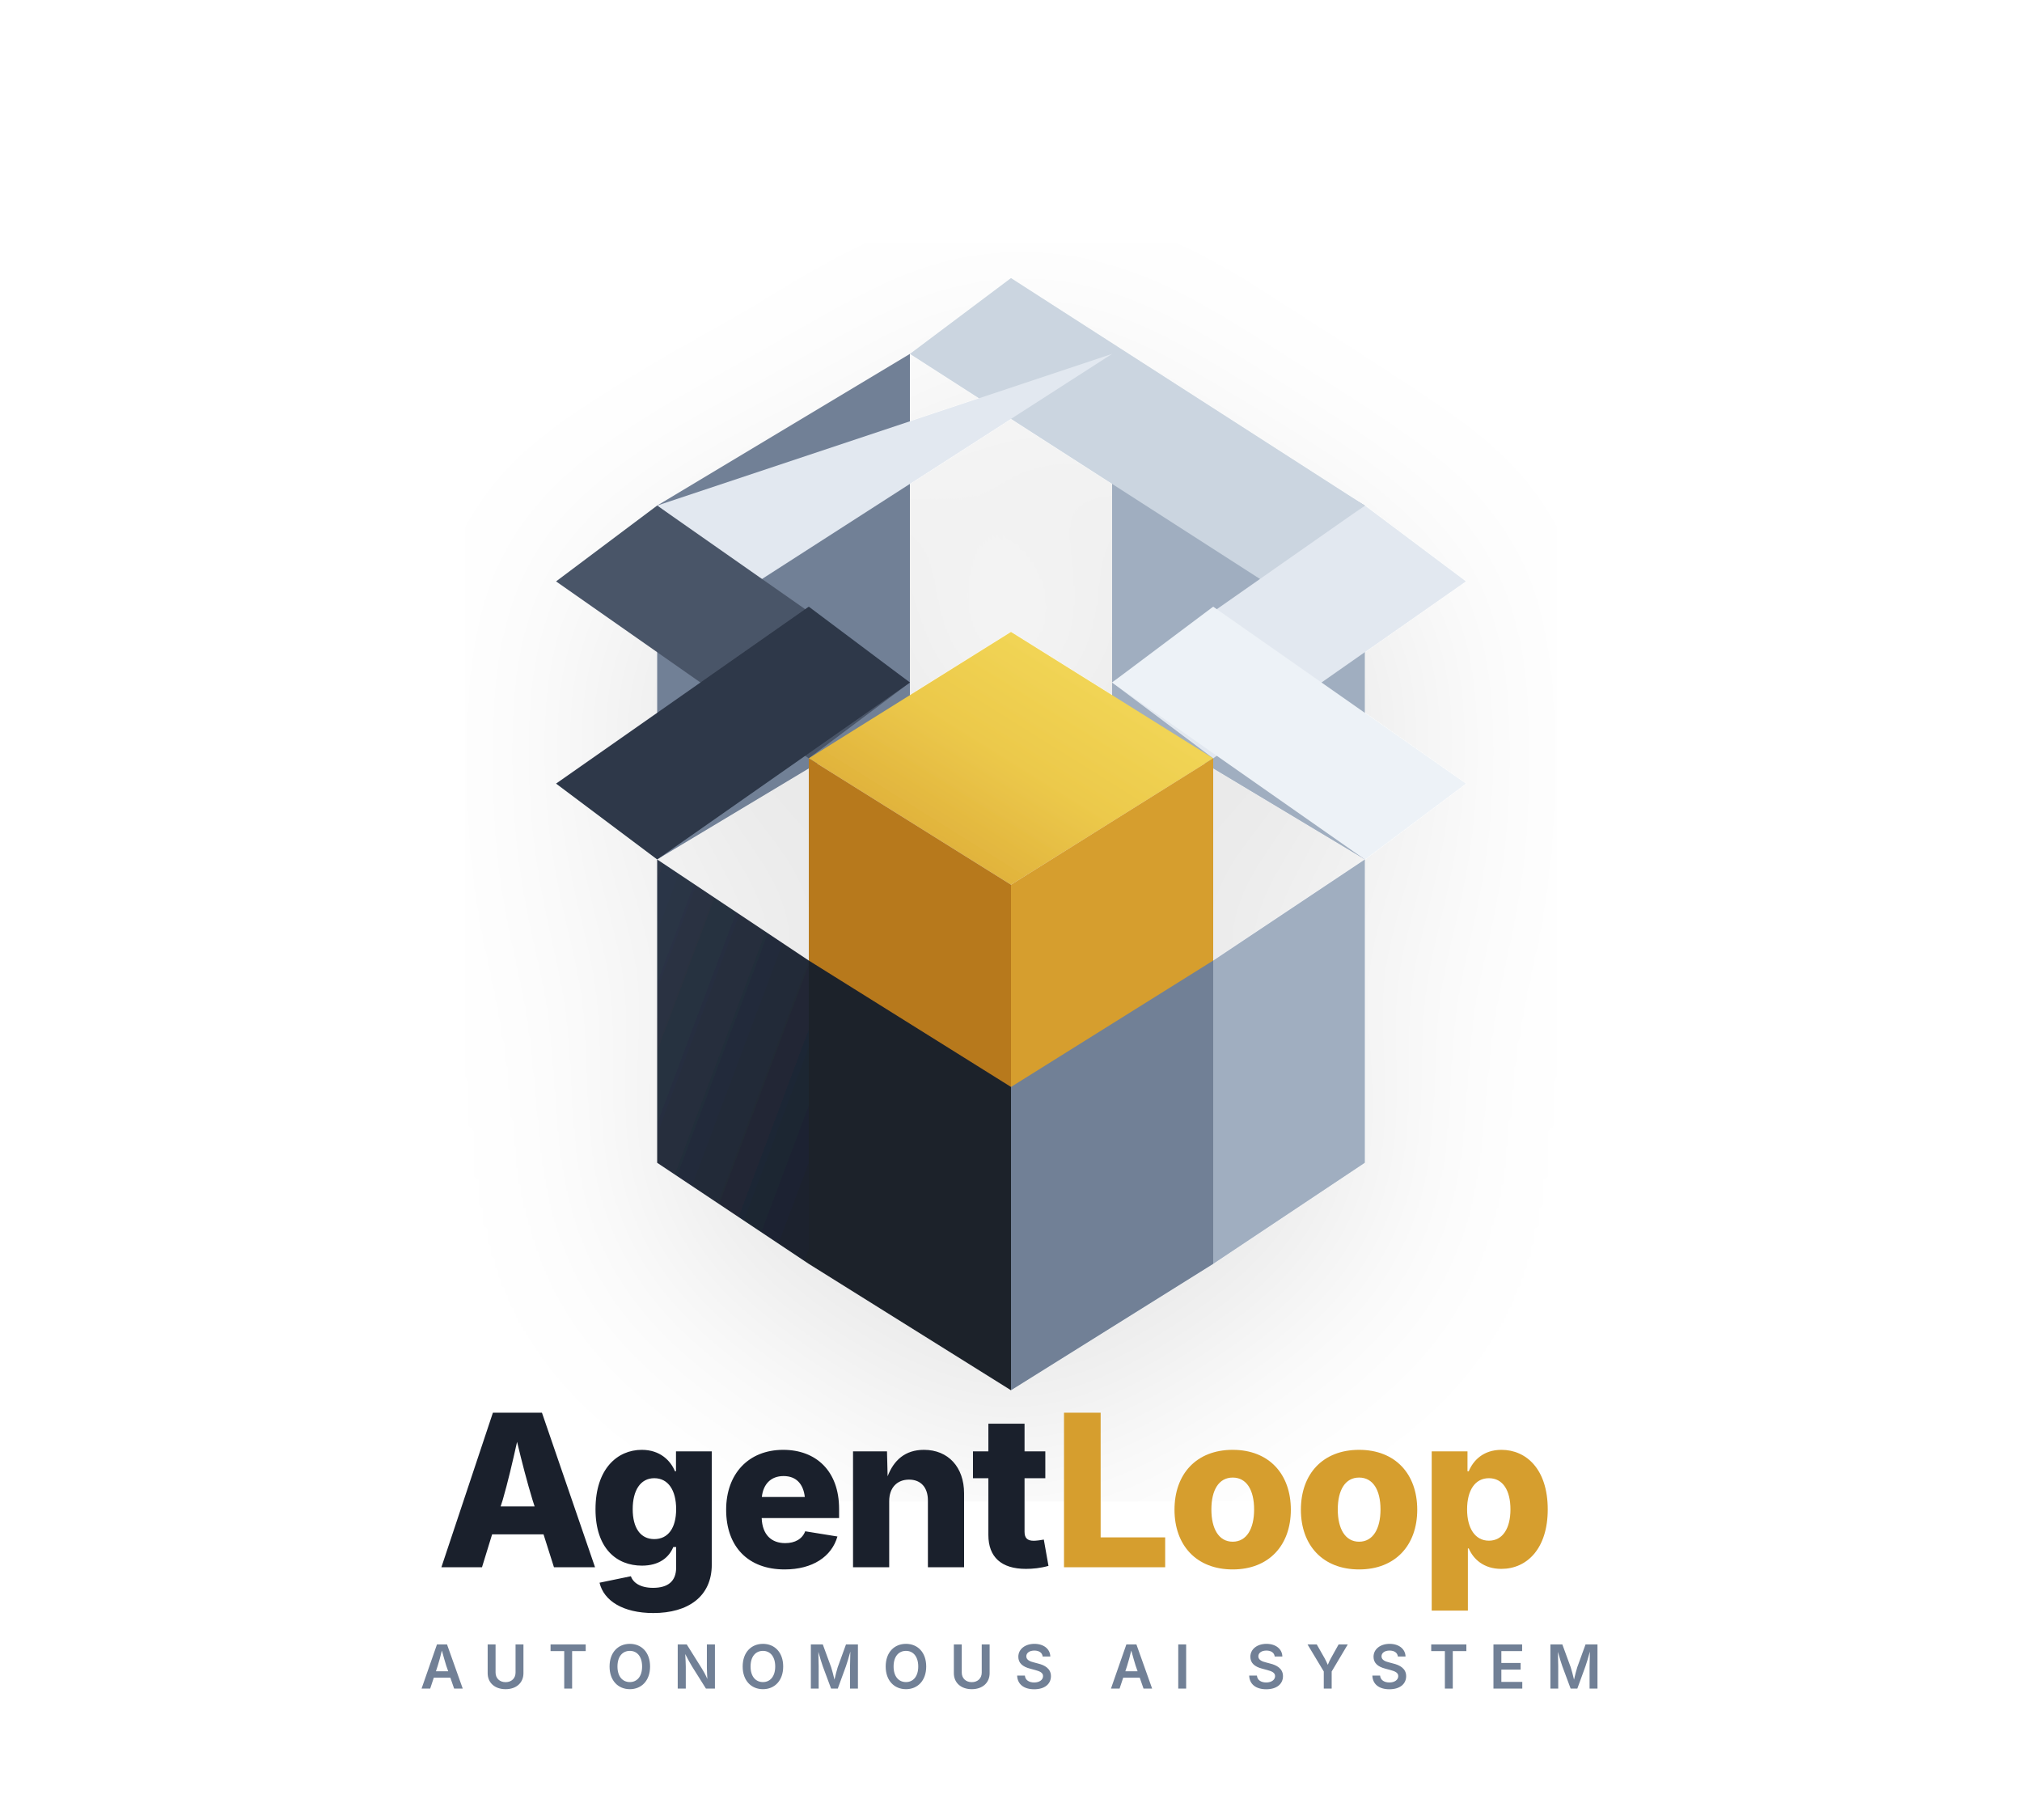
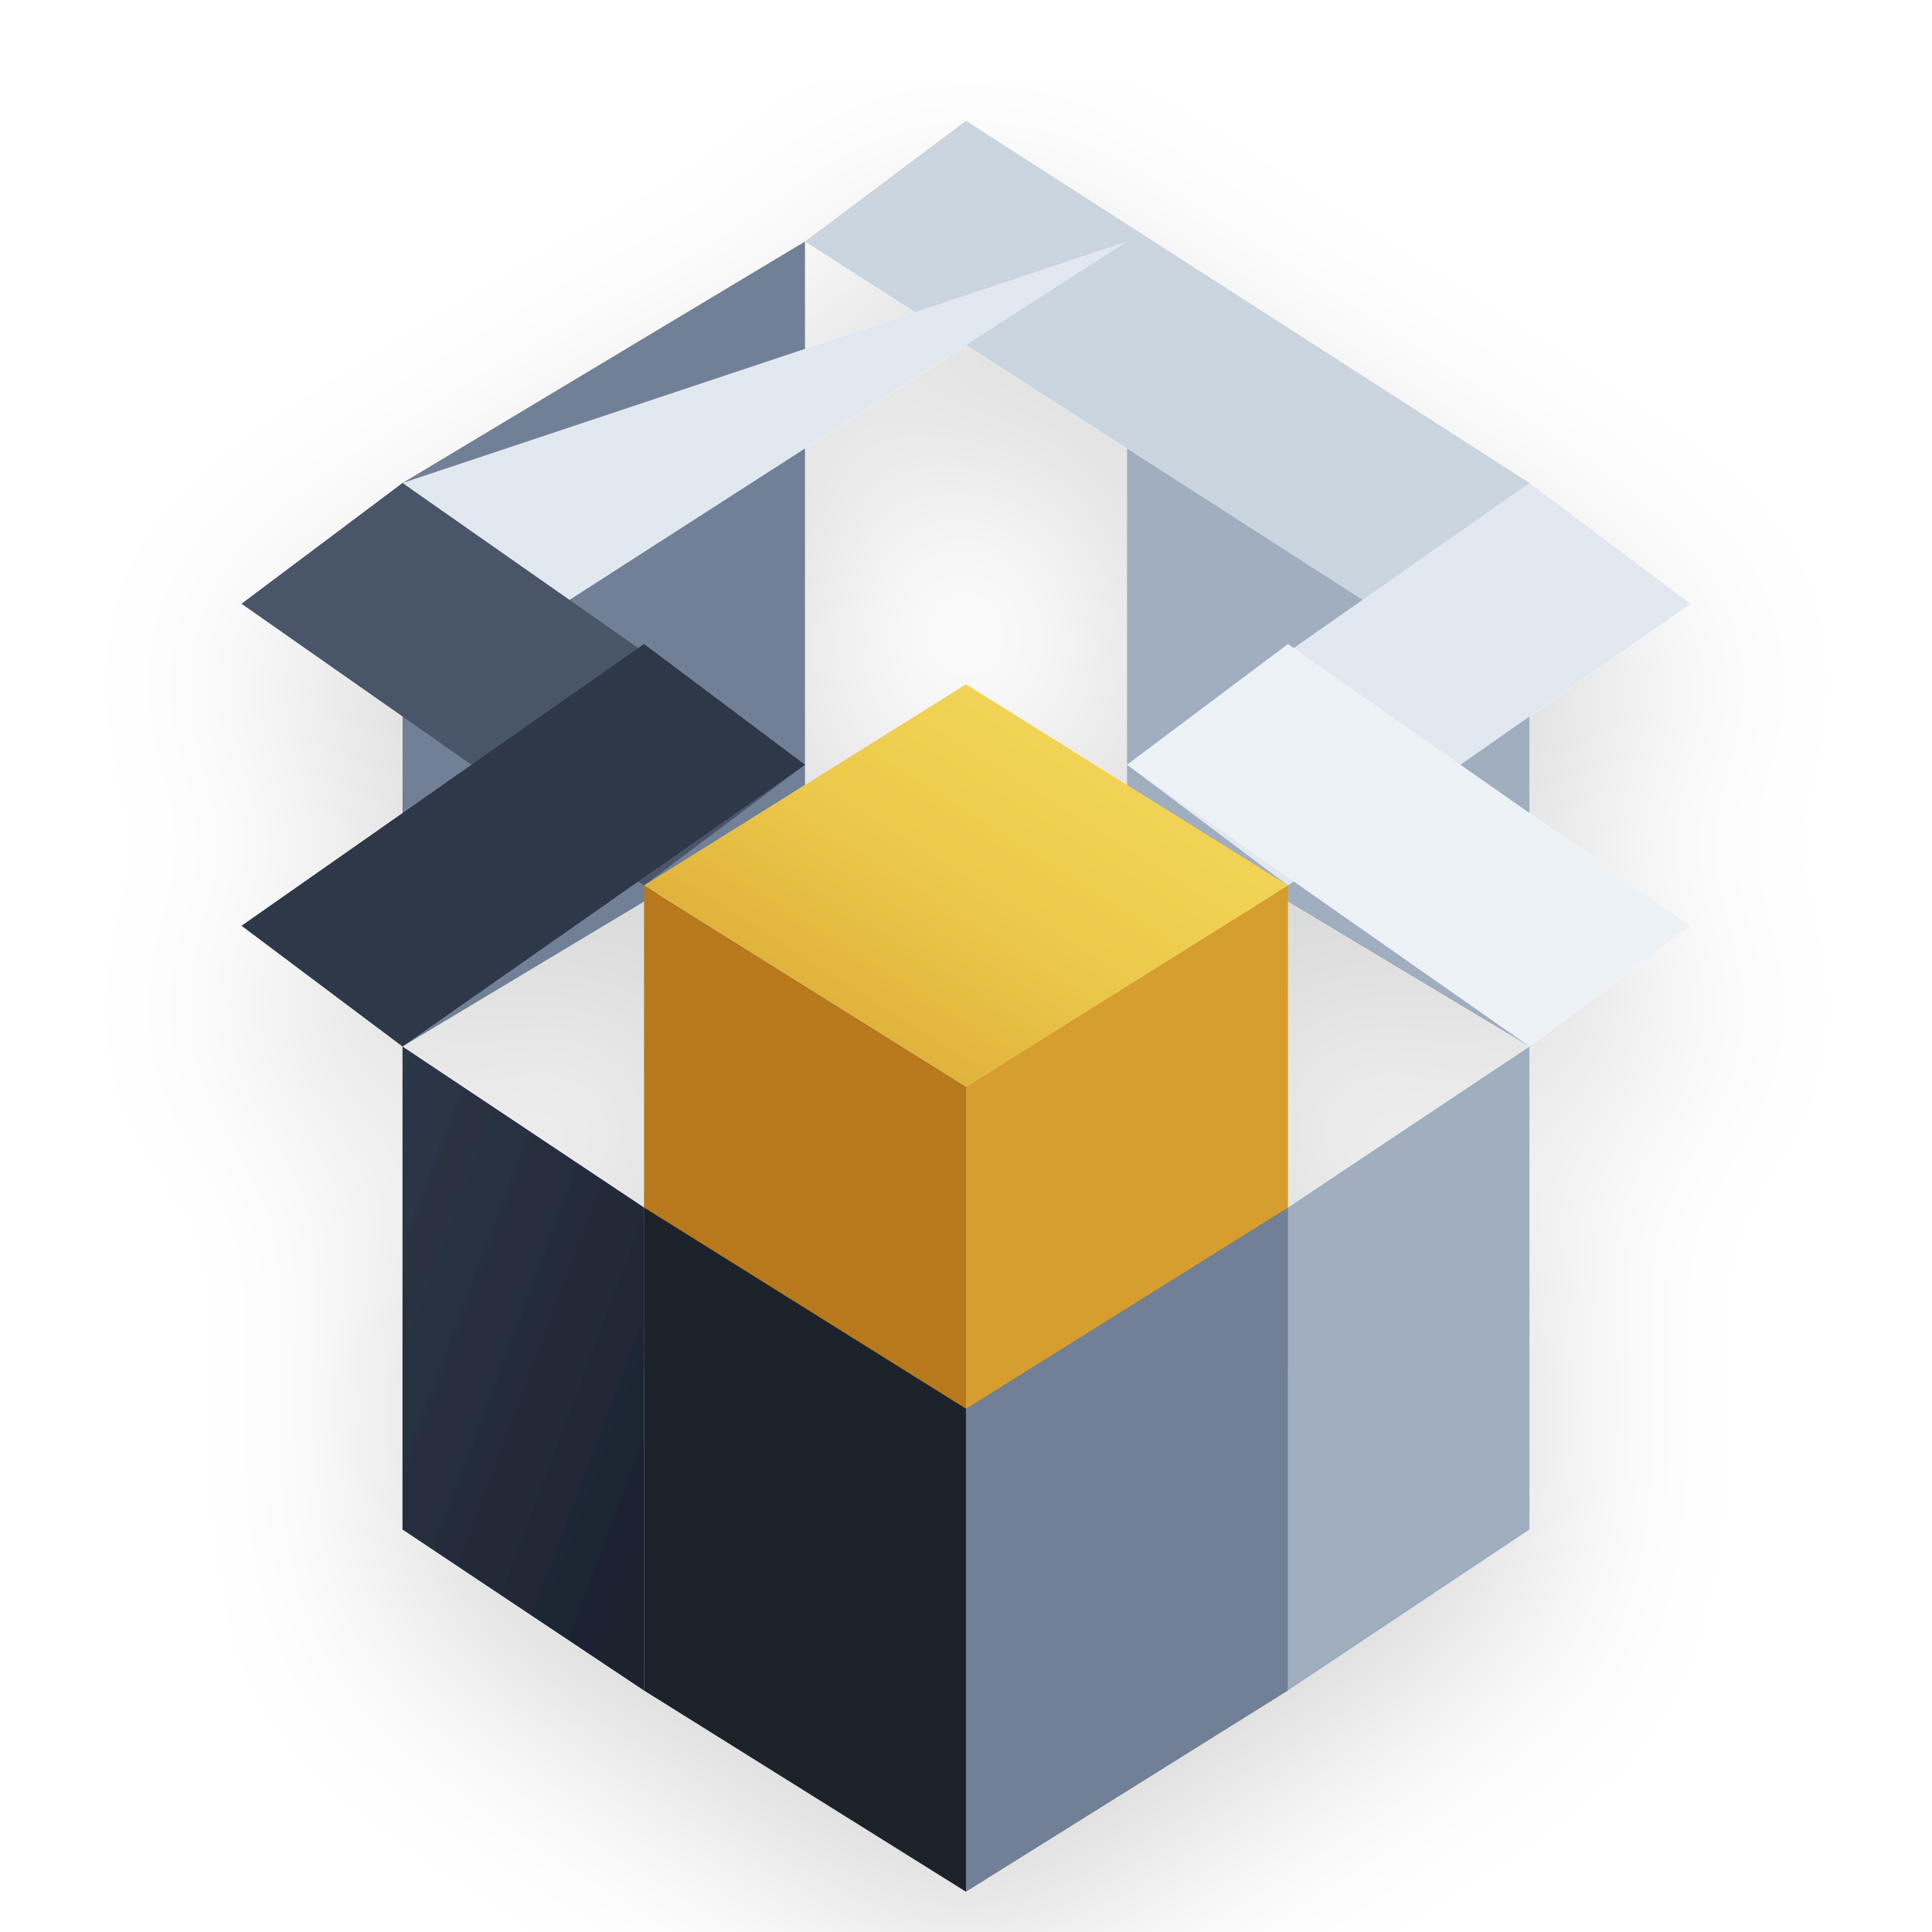
- <svg xmlns="http://www.w3.org/2000/svg" viewBox="0 0 400 360" width="100%" height="100%">
+ <svg xmlns="http://www.w3.org/2000/svg" viewBox="0 0 240 240" width="100%" height="100%">
  <defs>
    <linearGradient id="gradPrimary" x1="0%" y1="0%" x2="100%" y2="100%">
      <stop offset="0%" stop-color="#2D3748" />
      <stop offset="100%" stop-color="#1A202C" />
    </linearGradient>
    <linearGradient id="gradAccent" x1="0%" y1="100%" x2="100%" y2="0%">
      <stop offset="0%" stop-color="#D69E2E" />
      <stop offset="50%" stop-color="#ECC94B" />
      <stop offset="100%" stop-color="#F6E05E" />
    </linearGradient>
-     <filter id="shadow" x="-10%" y="-10%" width="120%" height="120%">
-       <feDropShadow dx="0" dy="15" stdDeviation="20" flood-color="#000000" flood-opacity="0.1" />
+     <filter id="shadow" x="-20%" y="-20%" width="140%" height="140%">
+       <feDropShadow dx="0" dy="10" stdDeviation="12" flood-color="#000000" flood-opacity="0.15" />
    </filter>
  </defs>
-   <rect width="400" height="360" fill="transparent" />
-   <g transform="translate(200, 150)">
+   <rect width="240" height="240" fill="transparent" />
+   <g transform="translate(120, 110)">
    <g filter="url(#shadow)">
      <path d="M -70 20 L -20 -10 L -20 -80 L -70 -50 Z" fill="#718096" />
      <path d="M 70 20 L 20 -10 L 20 -80 L 70 -50 Z" fill="#A0AEC0" />
      <path d="M -20 -80 L 0 -95 L 70 -50 L 50 -35 Z" fill="#CBD5E0" />
      <path d="M -70 -50 L -50 -35 L 20 -80 Z" fill="#E2E8F0" />
      <path d="M -70 -50 L -90 -35 L -40 0 L -20 -15 Z" fill="#4A5568" />
      <path d="M -70 20 L -90 5 L -40 -30 L -20 -15 Z" fill="#2D3748" />
      <path d="M 70 -50 L 90 -35 L 40 0 L 20 -15 Z" fill="#E2E8F0" />
      <path d="M 70 20 L 90 5 L 40 -30 L 20 -15 Z" fill="#EDF2F7" />
      <path d="M -40 0 L 0 25 L 40 0 L 0 -25 Z" fill="url(#gradAccent)" />
      <path d="M -40 0 L 0 25 L 0 85 L -40 60 Z" fill="#B7791F" />
      <path d="M 40 0 L 0 25 L 0 85 L 40 60 Z" fill="#D69E2E" />
      <path d="M -70 20 L -40 40 L -40 100 L -70 80 Z" fill="url(#gradPrimary)" />
      <path d="M -40 40 L 0 65 L 0 125 L -40 100 Z" fill="#1A202C" />
      <path d="M 70 20 L 40 40 L 40 100 L 70 80 Z" fill="#A0AEC0" />
      <path d="M 40 40 L 0 65 L 0 125 L 40 100 Z" fill="#718096" />
    </g>
  </g>
-   <g transform="translate(200, 310)" text-anchor="middle">
-     <text x="-3" y="0" font-family="'Inter', -apple-system, BlinkMacSystemFont, 'Segoe UI', Roboto, Helvetica, Arial, sans-serif" font-size="42" font-weight="800" fill="#1A202C" letter-spacing="-1">
-       Agent<tspan fill="#D69E2E">Loop</tspan>
-     </text>
-     <text x="0" y="24" font-family="'Inter', -apple-system, BlinkMacSystemFont, 'Segoe UI', Roboto, Helvetica, Arial, sans-serif" font-size="12" font-weight="600" fill="#718096" letter-spacing="4">
-       AUTONOMOUS AI SYSTEM
-     </text>
-   </g>
</svg>
